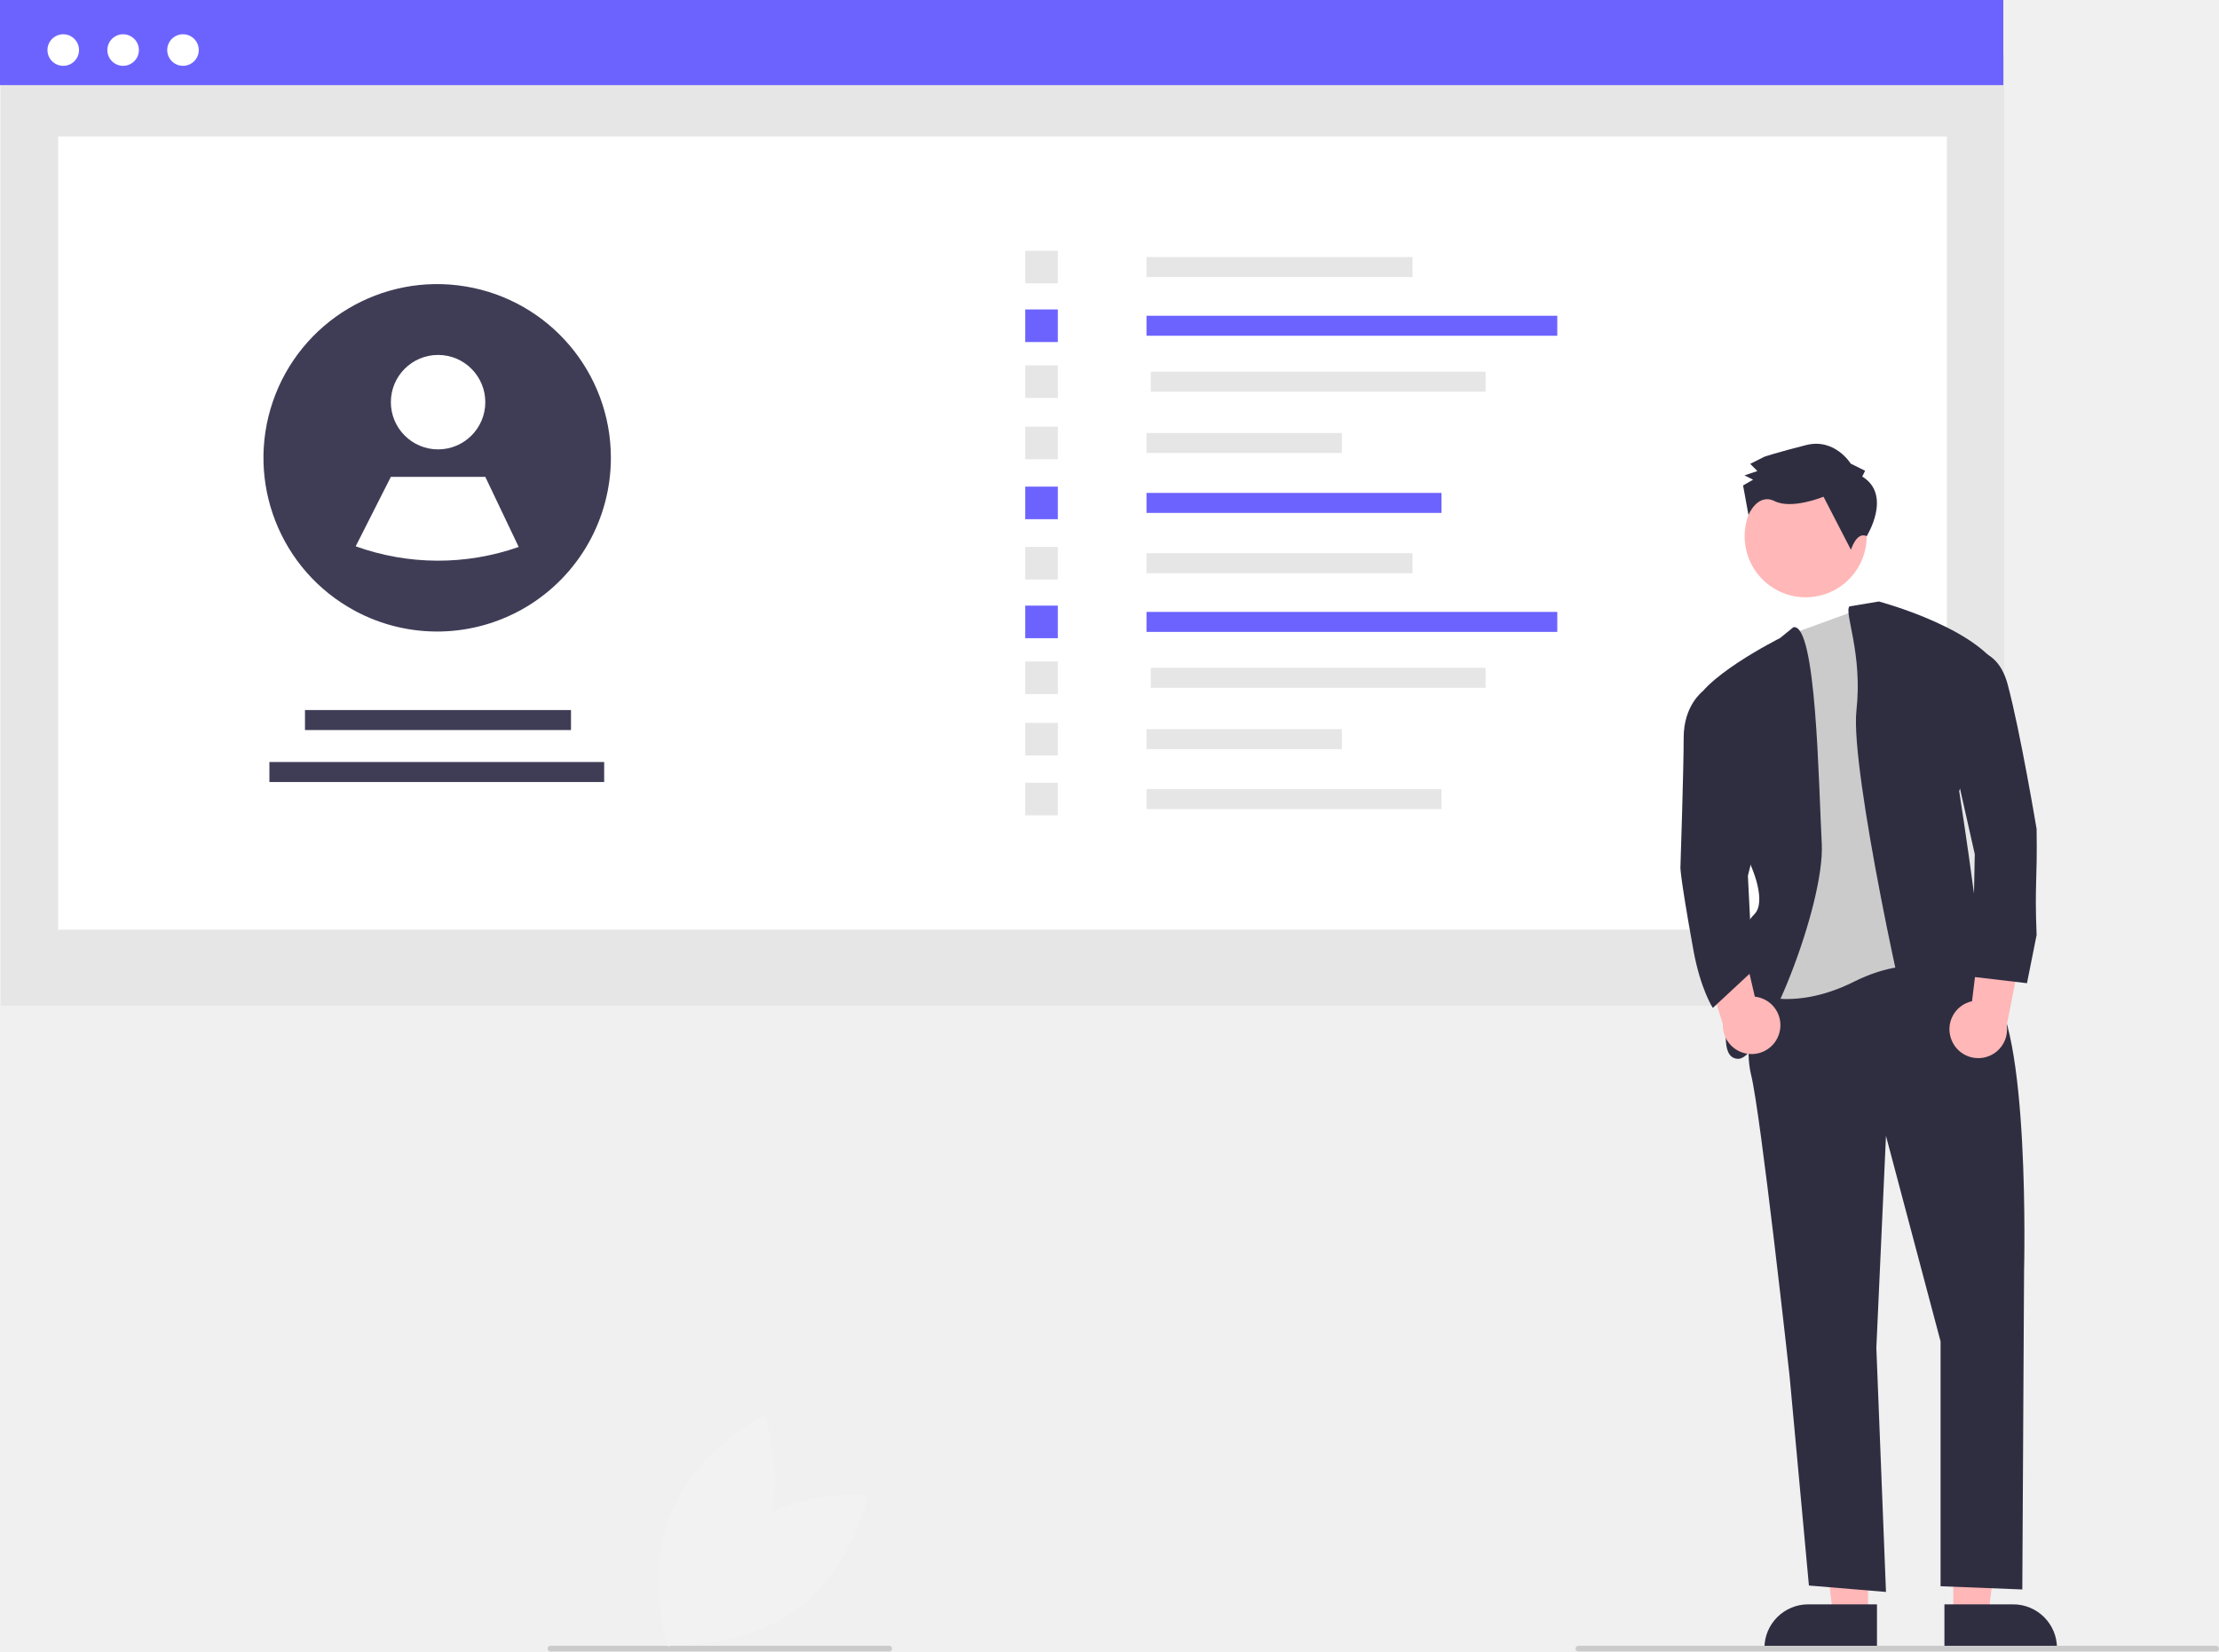
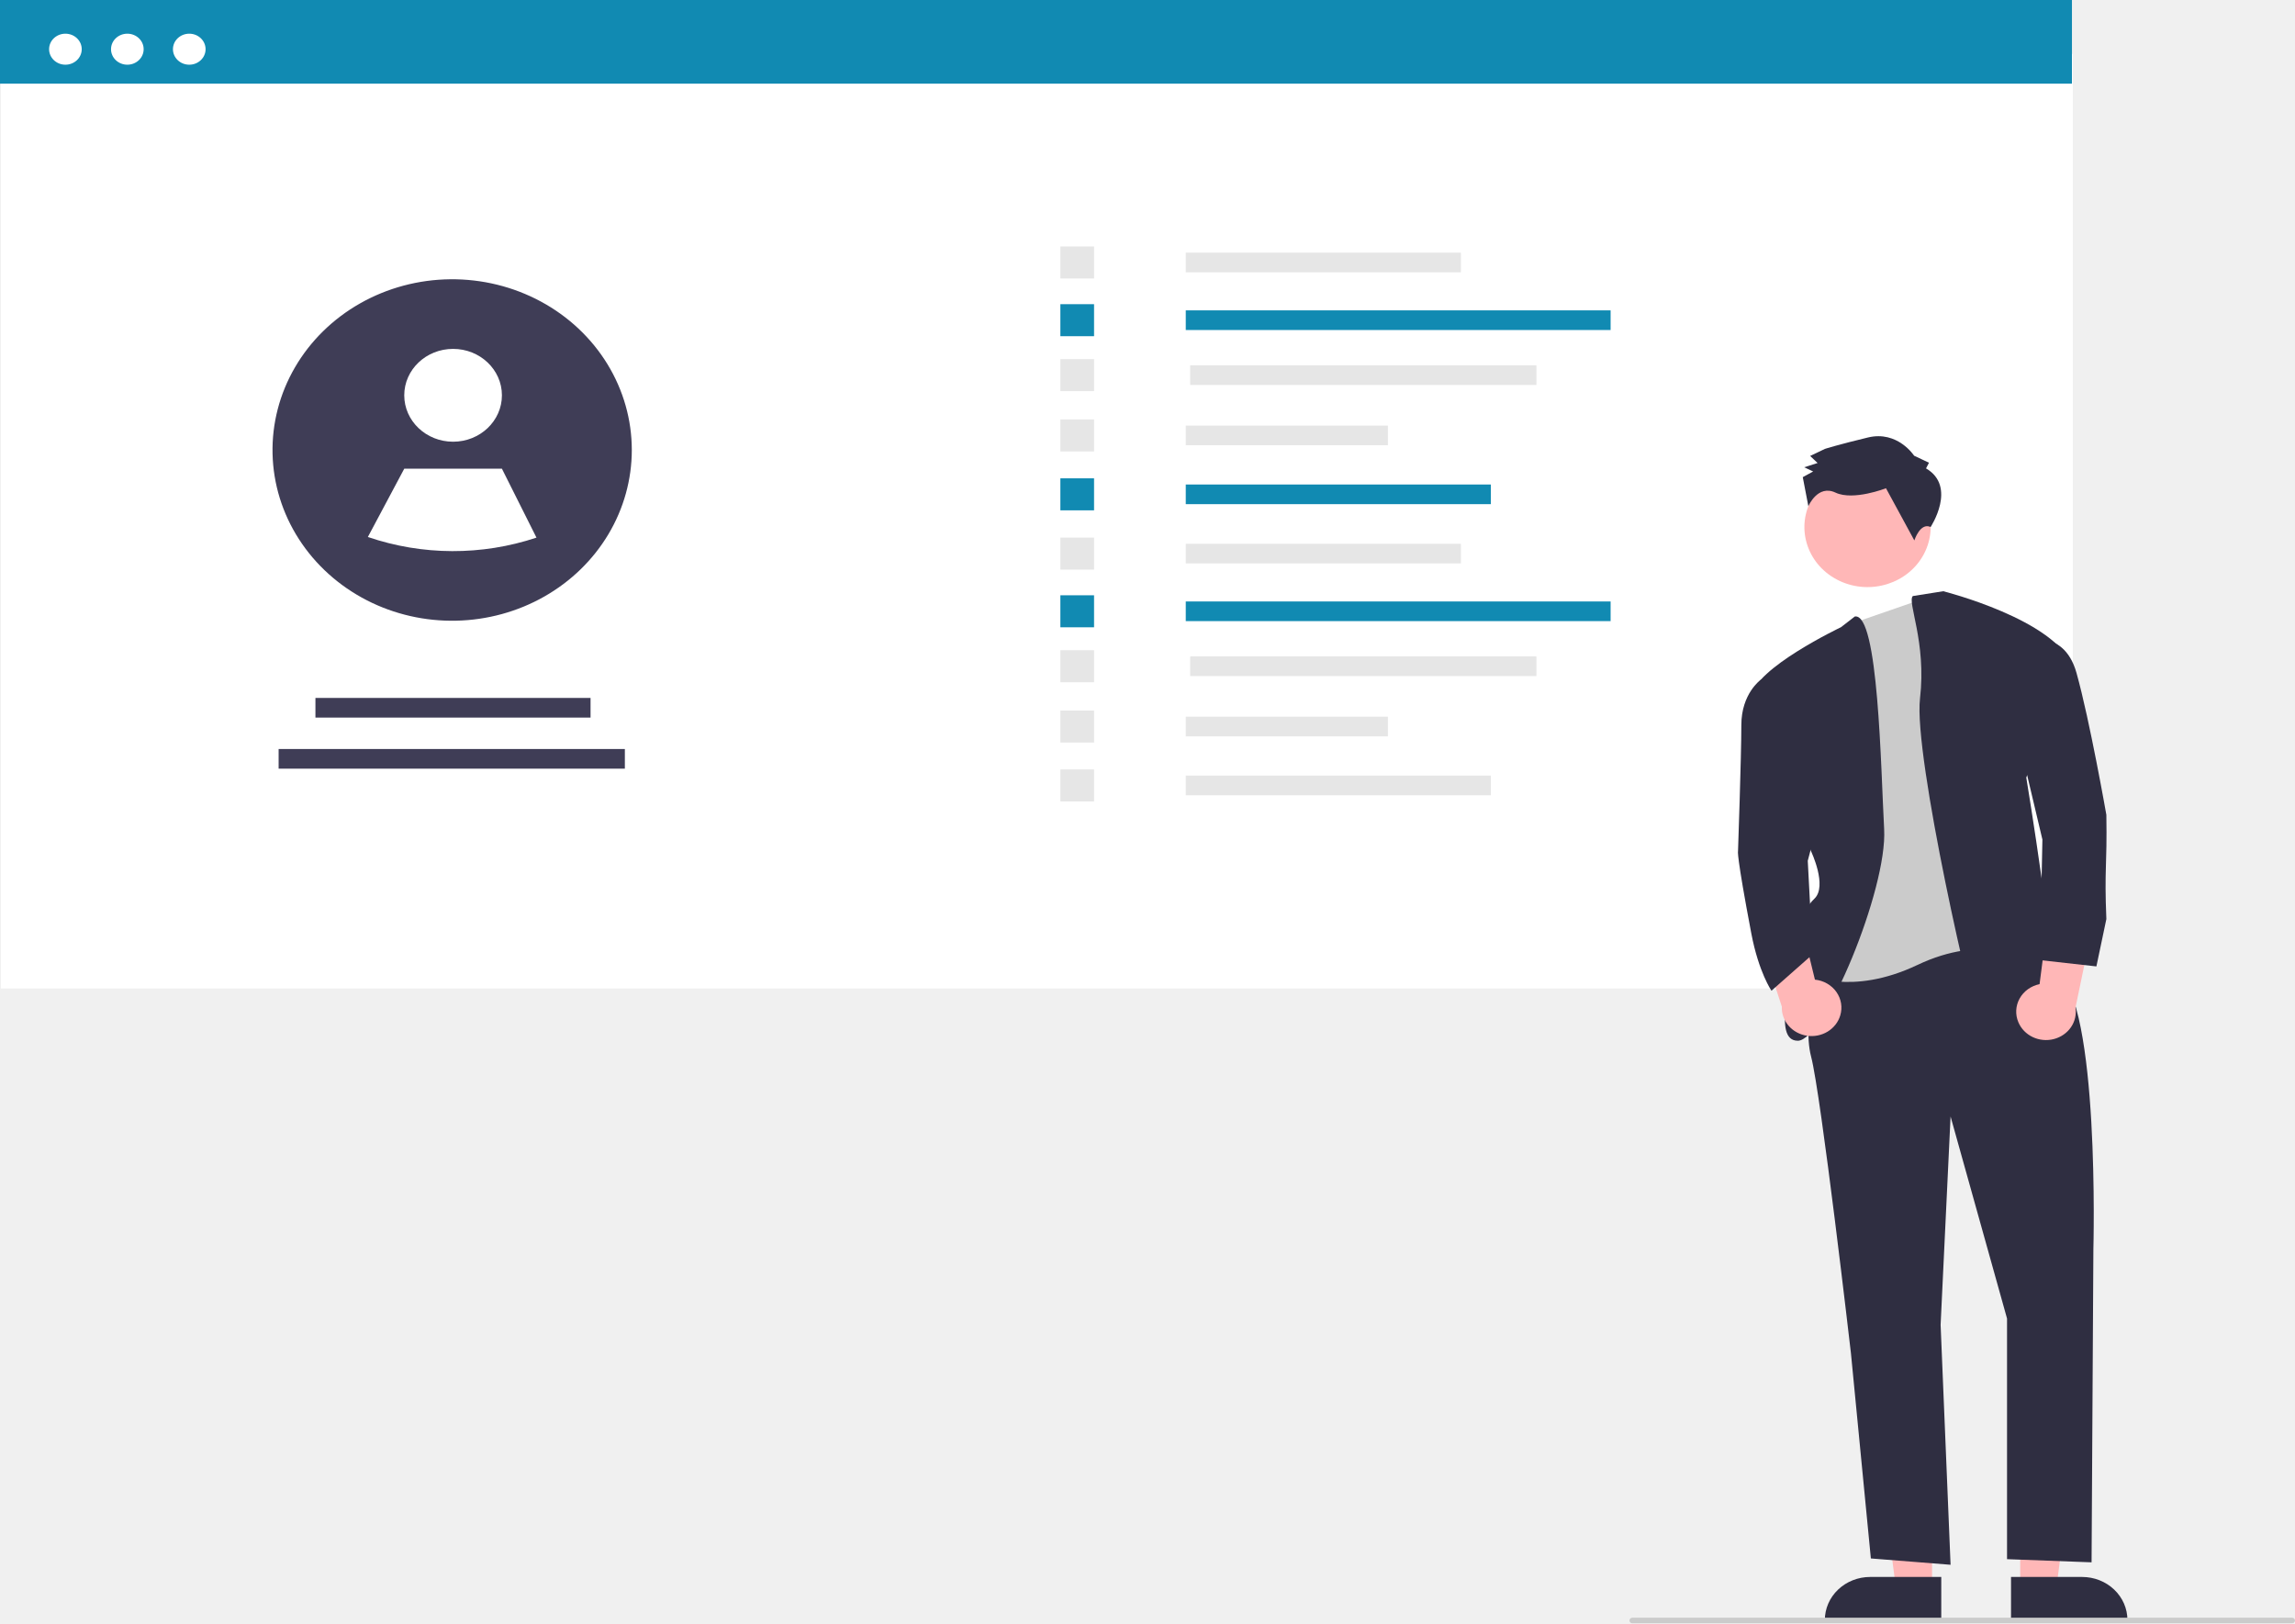
- <svg xmlns="http://www.w3.org/2000/svg" id="a94ba0b8-26cf-4acb-8f4d-19fff06c7e94" data-name="Layer 1" width="779.32" height="579.944" viewBox="0 0 779.32 579.944">
-   <rect id="ab2e16f2-9798-47da-b25d-769524f3c86f" data-name="Rectangle 62" x="0.3" y="19.289" width="703.576" height="333.859" fill="#e6e6e6" />
-   <rect id="bf81c03f-68cf-4889-8697-1102f95f97bb" data-name="Rectangle 75" x="20.419" y="47.918" width="663.339" height="278.549" fill="#fff" />
-   <rect id="f065dccc-d150-492a-a09f-a7f3f89523f0" data-name="Rectangle 80" width="703.576" height="29.89" fill="#6c63ff" />
-   <circle id="bdbbf39c-df25-4682-8b85-5a6af4a1bd14" data-name="Ellipse 90" cx="22.212" cy="17.576" r="5.54" fill="#fff" />
-   <circle id="abcd4292-0b1f-4102-9b5e-e8bbd87baabc" data-name="Ellipse 91" cx="43.24" cy="17.576" r="5.54" fill="#fff" />
-   <circle id="a3fb731e-8b3d-41ca-96f2-91600dc0b434" data-name="Ellipse 92" cx="64.269" cy="17.576" r="5.54" fill="#fff" />
-   <rect x="402.655" y="90.268" width="93.423" height="7.022" fill="#e6e6e6" />
-   <rect x="402.655" y="110.882" width="144.266" height="7.022" fill="#6c63ff" />
-   <rect x="404.155" y="130.514" width="117.573" height="7.022" fill="#e6e6e6" />
-   <rect x="402.655" y="152.055" width="68.637" height="7.022" fill="#e6e6e6" />
-   <rect x="402.655" y="173.095" width="103.592" height="7.022" fill="#6c63ff" />
-   <rect x="360.074" y="88.059" width="11.44" height="11.44" fill="#e6e6e6" />
-   <rect x="360.074" y="108.673" width="11.44" height="11.44" fill="#6c63ff" />
-   <rect x="360.074" y="128.305" width="11.44" height="11.44" fill="#e6e6e6" />
-   <rect x="360.074" y="149.846" width="11.44" height="11.44" fill="#e6e6e6" />
-   <rect x="360.074" y="170.887" width="11.44" height="11.44" fill="#6c63ff" />
-   <rect x="402.655" y="194.268" width="93.423" height="7.022" fill="#e6e6e6" />
-   <rect x="402.655" y="214.882" width="144.266" height="7.022" fill="#6c63ff" />
-   <rect x="404.155" y="234.514" width="117.573" height="7.022" fill="#e6e6e6" />
-   <rect x="402.655" y="256.055" width="68.637" height="7.022" fill="#e6e6e6" />
-   <rect x="402.655" y="277.095" width="103.592" height="7.022" fill="#e6e6e6" />
-   <rect x="360.074" y="192.059" width="11.44" height="11.44" fill="#e6e6e6" />
-   <rect x="360.074" y="212.673" width="11.44" height="11.44" fill="#6c63ff" />
-   <rect x="360.074" y="232.305" width="11.44" height="11.44" fill="#e6e6e6" />
-   <rect x="360.074" y="253.846" width="11.44" height="11.44" fill="#e6e6e6" />
-   <rect x="360.074" y="274.887" width="11.44" height="11.44" fill="#e6e6e6" />
-   <rect x="107.112" y="249.347" width="93.423" height="7.022" fill="#3f3d56" />
-   <rect x="94.612" y="267.593" width="117.573" height="7.022" fill="#3f3d56" />
-   <path d="M424.884,320.798a61.022,61.022,0,0,1-89.925,53.721l-.012-.012a61.004,61.004,0,1,1,89.936-53.71Z" transform="translate(-210.3401 -160.028)" fill="#3f3d56" />
-   <circle cx="153.855" cy="141.226" r="16.583" fill="#fff" />
-   <path d="M392.51,352.1a85.471,85.471,0,0,1-57.239-.222l-.012-.008,12.354-24.386h33.165Z" transform="translate(-210.3401 -160.028)" fill="#fff" />
-   <polygon points="656.072 567.394 643.813 567.394 637.98 520.106 656.075 520.107 656.072 567.394" fill="#ffb7b7" />
-   <path d="M869.539,739.306l-39.531-.001v-.5a15.387,15.387,0,0,1,15.386-15.386h.001l24.144.001Z" transform="translate(-210.3401 -160.028)" fill="#2f2e41" />
-   <polygon points="686.016 567.394 698.276 567.394 704.108 520.106 686.014 520.107 686.016 567.394" fill="#ffb7b7" />
-   <path d="M893.229,723.42l24.144-.001h.001a15.387,15.387,0,0,1,15.386,15.386v.5l-39.531.001Z" transform="translate(-210.3401 -160.028)" fill="#2f2e41" />
-   <circle cx="844.498" cy="348.347" r="21.428" transform="translate(-53.56669 789.6158) rotate(-63.57977)" fill="#ffb7b7" />
-   <path d="M828.719,495.759s-6.767,28.195-3.383,41.728,13.534,106.013,13.534,106.013l6.767,73.307,27.067,2.256L869.32,633.35l3.383-74.435,19.173,72.179v85.968l28.706,1.128.617-111.907s2.256-87.968-12.406-99.246-16.917-13.534-16.917-13.534Z" transform="translate(-210.3401 -160.028)" fill="#2f2e41" />
-   <path d="M869.58,371.701l25.679,13.534,3.383,117.291s-14.661-9.022-37.217,2.256-37.217,3.383-37.217,3.383l13.534-50.751-5.639-67.668,8.065-7.32Z" transform="translate(-210.3401 -160.028)" fill="#cbcbcb" />
-   <path d="M840.17,380.291l-4.685,3.816s-29.323,14.661-30.451,24.812l20.3,55.262s5.639,12.406,1.128,16.917-9.022,15.789-7.895,21.428-6.767,29.323,2.256,29.323,30.451-54.134,29.323-75.562S848.239,378.73,840.17,380.291Z" transform="translate(-210.3401 -160.028)" fill="#2f2e41" />
-   <path d="M859.884,372.972l10.33-1.719s38.345,10.15,43.984,27.067l-15.789,39.473s11.278,72.179,7.895,72.179h-3.383s9.022,6.767,3.383,9.022-19.173,20.3-22.556,12.406-23.684-101.502-21.428-121.802S857.881,375.099,859.884,372.972Z" transform="translate(-210.3401 -160.028)" fill="#2f2e41" />
-   <path d="M864.367,327.366l1.004-2.02-5.05-2.509s-5.571-9.065-15.652-6.517-14.616,4.072-14.616,4.072l-5.037,2.535,2.528,2.515-4.535,1.525,3.03,1.505-3.525,2.026,1.898,10.388s3.152-7.879,9.212-4.868,17.145-1.556,17.145-1.556l9.63,18.637s1.987-6.533,5.529-4.791C865.926,348.307,874.976,333.896,864.367,327.366Z" transform="translate(-210.3401 -160.028)" fill="#2f2e41" />
-   <path d="M895.736,525.265a10.056,10.056,0,0,1,7.187-13.642l4.341-35.47,14.146,12.031-6.291,31.839a10.11,10.11,0,0,1-19.383,5.243Z" transform="translate(-210.3401 -160.028)" fill="#ffb7b7" />
-   <path d="M835.234,522.824a10.056,10.056,0,0,0-8.593-12.803l-8.078-34.81L805.773,488.674l9.632,30.992A10.11,10.11,0,0,0,835.234,522.824Z" transform="translate(-210.3401 -160.028)" fill="#ffb7b7" />
-   <path d="M896.281,389.129s14.661-5.639,19.173,11.278S925.604,451.158,925.604,451.158c.28,18.814-.72,18.814,0,37.217l-3.383,16.917-19.173-2.256.836-43.065-9.859-43.776Z" transform="translate(-210.3401 -160.028)" fill="#2f2e41" />
-   <path d="M815.185,402.152l-6.951.744s-6.582,4.895-6.582,16.173-1.128,45.112-1.128,45.112-.64.792,4.511,29.323c2.511,13.906,6.849,20.469,6.849,20.469l14-13-1.677-33.408,4.511-18.045Z" transform="translate(-210.3401 -160.028)" fill="#2f2e41" />
-   <path d="M988.66,739.972h-224a1,1,0,0,1,0-2h224a1,1,0,0,1,0,2Z" transform="translate(-210.3401 -160.028)" fill="#cbcbcb" />
-   <path d="M522.66,739.972h-119a1,1,0,0,1,0-2h119a1,1,0,0,1,0,2Z" transform="translate(-210.3401 -160.028)" fill="#cbcbcb" />
-   <path d="M469.745,697.435c-19.511,14.544-25.04,40.135-25.04,40.135s26.104,2.009,45.615-12.535S515.36,684.9,515.36,684.9,489.256,682.891,469.745,697.435Z" transform="translate(-210.3401 -160.028)" fill="#f2f2f2" />
-   <path d="M477.873,704.264C468.496,726.72,445.011,738.292,445.011,738.292s-8.281-24.837,1.096-47.293,32.862-34.028,32.862-34.028S487.25,681.808,477.873,704.264Z" transform="translate(-210.3401 -160.028)" fill="#f2f2f2" />
+ <svg xmlns="http://www.w3.org/2000/svg" width="960" height="679" viewBox="0 0 960 679" fill="none">
+   <g id="cv_front 2 1">
+     <path id="Vector" d="M867.065 22.584H0.37V413.467H867.065V22.584Z" fill="white" />
+     <path id="Vector_2" d="M842.283 56.102H25.153V382.228H842.283V56.102Z" fill="white" />
+     <path id="Vector_3" d="M611.09 105.686H496.007V113.907H611.09V105.686Z" fill="#E6E6E6" />
+     <path id="Vector_4" d="M642.687 152.806H497.855V161.027H642.687V152.806Z" fill="#E6E6E6" />
+     <path id="Vector_5" d="M580.558 178.026H496.007V186.247H580.558V178.026Z" fill="#E6E6E6" />
+     <path id="Vector_6" d="M457.646 103.1H443.555V116.493H457.646V103.1Z" fill="#E6E6E6" />
+     <path id="Vector_7" d="M457.646 150.22H443.555V163.613H457.646V150.22Z" fill="#E6E6E6" />
+     <path id="Vector_8" d="M457.646 175.44H443.555V188.833H457.646V175.44Z" fill="#E6E6E6" />
+     <path id="Vector_9" d="M611.09 227.449H496.007V235.67H611.09V227.449Z" fill="#E6E6E6" />
+     <path id="Vector_10" d="M642.687 274.569H497.855V282.79H642.687V274.569Z" fill="#E6E6E6" />
+     <path id="Vector_11" d="M580.558 299.789H496.007V308.011H580.558V299.789Z" fill="#E6E6E6" />
+     <path id="Vector_12" d="M623.616 324.424H496.007V332.645H623.616V324.424Z" fill="#E6E6E6" />
+     <path id="Vector_13" d="M457.646 224.863H443.555V238.257H457.646V224.863Z" fill="#E6E6E6" />
+     <g id="front-same-color">
+       <path id="Vector_14" d="M866.695 0H0V34.995H866.695V0Z" fill="#118AB2" />
+       <path id="Vector_15" d="M673.72 129.821H496.007V138.042H673.72V129.821Z" fill="#118AB2" />
+       <path id="Vector_16" d="M623.616 202.66H496.007V210.882H623.616V202.66Z" fill="#118AB2" />
+       <path id="Vector_17" d="M457.646 127.234H443.555V140.628H457.646V127.234Z" fill="#118AB2" />
+       <path id="Vector_18" d="M457.646 200.074H443.555V213.468H457.646V200.074Z" fill="#118AB2" />
+       <path id="Vector_19" d="M673.72 251.584H496.007V259.805H673.72V251.584Z" fill="#118AB2" />
+       <path id="Vector_20" d="M457.646 248.998H443.555V262.391H457.646V248.998Z" fill="#118AB2" />
+     </g>
+     <path id="Vector_21" d="M27.362 27.064C31.131 27.064 34.186 24.16 34.186 20.578C34.186 16.996 31.131 14.092 27.362 14.092C23.593 14.092 20.537 16.996 20.537 20.578C20.537 24.16 23.593 27.064 27.362 27.064Z" fill="white" />
+     <path id="Vector_22" d="M53.265 27.064C57.034 27.064 60.089 24.16 60.089 20.578C60.089 16.996 57.034 14.092 53.265 14.092C49.496 14.092 46.441 16.996 46.441 20.578C46.441 24.16 49.496 27.064 53.265 27.064Z" fill="white" />
+     <path id="Vector_23" d="M79.169 27.064C82.938 27.064 85.994 24.16 85.994 20.578C85.994 16.996 82.938 14.092 79.169 14.092C75.4 14.092 72.345 16.996 72.345 20.578C72.345 24.16 75.4 27.064 79.169 27.064Z" fill="white" />
+     <path id="Vector_24" d="M457.646 271.983H443.555V285.377H457.646V271.983Z" fill="#E6E6E6" />
+     <path id="Vector_25" d="M457.646 297.203H443.555V310.597H457.646V297.203Z" fill="#E6E6E6" />
+     <path id="Vector_26" d="M457.646 321.838H443.555V335.231H457.646V321.838Z" fill="#E6E6E6" />
+     <path id="Vector_27" d="M247.028 291.937H131.946V300.158H247.028V291.937Z" fill="#3F3D56" />
+     <path id="Vector_28" d="M261.379 313.299H116.548V321.52H261.379V313.299Z" fill="#3F3D56" />
+     <path id="Vector_29" d="M264.285 188.23C264.28 200.586 260.904 212.73 254.486 223.475C248.067 234.22 238.827 243.2 227.666 249.537C216.506 255.874 203.807 259.352 190.81 259.63C177.813 259.909 164.962 256.979 153.512 251.127L153.497 251.113C141.802 245.124 131.986 236.296 125.049 225.528C118.112 214.759 114.303 202.436 114.01 189.812C113.716 177.189 116.948 164.717 123.378 153.668C129.807 142.619 139.203 133.387 150.608 126.913C162.014 120.439 175.021 116.955 188.305 116.815C201.589 116.675 214.675 119.885 226.228 126.117C237.782 132.349 247.391 141.38 254.076 152.291C260.762 163.203 264.284 175.603 264.285 188.23Z" fill="#3F3D56" />
+     <path id="Vector_30" d="M189.525 184.763C200.807 184.763 209.953 176.07 209.953 165.348C209.953 154.625 200.807 145.933 189.525 145.933C178.244 145.933 169.098 154.625 169.098 165.348C169.098 176.07 178.244 184.763 189.525 184.763Z" fill="white" />
+     <path id="Vector_31" d="M224.405 224.878C201.569 232.497 176.668 232.405 153.895 224.619L153.88 224.609L169.098 196.058H209.953L224.405 224.878Z" fill="white" />
+     <path id="Vector_32" d="M808.178 664.306H793.077L785.891 608.941L808.182 608.943L808.178 664.306Z" fill="#FFB7B7" />
+     <path id="Vector_33" d="M812.03 678.221L763.334 678.219V677.633C763.335 672.856 765.332 668.274 768.886 664.896C772.44 661.517 777.261 659.619 782.288 659.619H782.289L812.031 659.62L812.03 678.221Z" fill="#2F2E41" />
+     <path id="Vector_34" d="M845.064 664.306H860.167L867.351 608.941L845.062 608.943L845.064 664.306Z" fill="#FFB7B7" />
+     <path id="Vector_35" d="M841.212 659.62L870.954 659.619H870.955C875.982 659.619 880.802 661.517 884.357 664.896C887.911 668.274 889.908 672.856 889.909 677.633V678.219L841.213 678.221L841.212 659.62Z" fill="#2F2E41" />
+     <path id="Vector_36" d="M804.822 231.648C811.309 219.239 805.984 204.182 792.928 198.017C779.873 191.852 764.031 196.913 757.544 209.322C751.057 221.73 756.383 236.787 769.438 242.953C782.494 249.118 798.336 244.056 804.822 231.648Z" fill="#FFB7B7" />
+     <path id="Vector_37" d="M761.746 393.075C761.746 393.075 753.41 426.085 757.578 441.93C761.746 457.775 774.249 566.05 774.249 566.05L782.585 651.878L815.927 654.519L811.76 554.167L815.927 467.018L839.545 551.526V652.177L874.906 653.498L875.666 522.476C875.666 522.476 878.444 419.483 860.384 406.279C842.323 393.075 839.545 390.434 839.545 390.434L761.746 393.075Z" fill="#2F2E41" />
+     <path id="Vector_38" d="M812.08 247.828L843.713 263.673L847.88 400.997C847.88 400.997 829.82 390.434 802.035 403.638C774.249 416.842 756.189 407.599 756.189 407.599L772.86 348.18L765.914 268.954L775.849 260.384L812.08 247.828Z" fill="#CBCBCB" />
+     <path id="Vector_39" d="M775.852 257.884L770.082 262.352C770.082 262.352 733.961 279.518 732.571 291.402L757.578 356.103C757.578 356.103 764.525 370.627 758.967 375.909C753.41 381.191 747.853 394.395 749.242 400.997C750.632 407.599 740.907 435.328 752.021 435.328C763.135 435.328 789.531 371.948 788.142 346.86C786.753 321.771 785.791 256.057 775.852 257.884Z" fill="#2F2E41" />
+     <path id="Vector_40" d="M800.137 249.315L812.862 247.303C812.862 247.303 860.097 259.187 867.043 278.993L847.593 325.208C847.593 325.208 861.486 409.715 857.318 409.715H853.15C853.15 409.715 864.264 417.638 857.318 420.279C850.372 422.92 833.701 444.046 829.533 434.803C825.365 425.56 800.358 315.965 803.137 292.197C805.915 268.43 797.669 251.805 800.137 249.315Z" fill="#2F2E41" />
+     <path id="Vector_41" d="M805.659 195.92L806.895 193.555L800.675 190.617C800.675 190.617 793.812 180.004 781.394 182.986C768.976 185.969 763.389 187.754 763.389 187.754L757.184 190.721L760.298 193.666L754.711 195.451L758.444 197.214L754.101 199.586L756.439 211.749C756.439 211.749 760.322 202.524 767.787 206.049C775.252 209.574 788.906 204.227 788.906 204.227L800.769 226.047C800.769 226.047 803.216 218.398 807.579 220.438C807.579 220.438 818.727 203.565 805.659 195.92Z" fill="#2F2E41" />
+     <path id="Vector_42" d="M844.301 427.62C843.614 426.027 843.304 424.311 843.391 422.592C843.478 420.873 843.96 419.192 844.804 417.67C845.648 416.147 846.834 414.819 848.276 413.778C849.719 412.738 851.384 412.011 853.154 411.649L858.502 370.12L875.927 384.205L868.178 421.482C868.621 424.349 867.943 427.271 866.271 429.695C864.6 432.118 862.051 433.874 859.108 434.631C856.164 435.388 853.031 435.092 850.302 433.8C847.573 432.508 845.438 430.309 844.301 427.62Z" fill="#FFB7B7" />
+     <path id="Vector_43" d="M769.771 424.762C770.276 423.11 770.394 421.372 770.115 419.671C769.837 417.97 769.17 416.348 768.16 414.919C767.151 413.49 765.825 412.288 764.274 411.399C762.723 410.51 760.986 409.955 759.186 409.773L749.235 369.018L733.48 384.78L745.344 421.065C745.223 423.961 746.223 426.798 748.156 429.039C750.089 431.281 752.819 432.77 755.83 433.226C758.841 433.682 761.923 433.072 764.493 431.512C767.062 429.952 768.94 427.551 769.771 424.762Z" fill="#FFB7B7" />
+     <path id="Vector_44" d="M844.972 268.232C844.972 268.232 863.033 261.63 868.59 281.437C874.147 301.243 881.093 340.856 881.093 340.856C881.438 362.883 880.207 362.883 881.093 384.43L876.925 404.236L853.308 401.596L854.338 351.175L842.194 299.923L844.972 268.232Z" fill="#2F2E41" />
+     <path id="Vector_45" d="M745.075 283.479L736.512 284.35C736.512 284.35 728.403 290.081 728.403 303.285C728.403 316.49 727.014 356.103 727.014 356.103C727.014 356.103 726.226 357.029 732.571 390.434C735.664 406.715 741.008 414.399 741.008 414.399L758.254 399.178L756.189 360.064L761.746 338.937L745.075 283.479Z" fill="#2F2E41" />
+     <path id="Vector_46" d="M958.768 679H682.835C682.508 679 682.195 678.877 681.964 678.657C681.733 678.437 681.603 678.14 681.603 677.829C681.603 677.519 681.733 677.221 681.964 677.001C682.195 676.782 682.508 676.658 682.835 676.658H958.768C959.095 676.658 959.408 676.782 959.639 677.001C959.87 677.221 960 677.519 960 677.829C960 678.14 959.87 678.437 959.639 678.657C959.408 678.877 959.095 679 958.768 679Z" fill="#CBCBCB" />
+   </g>
</svg>
